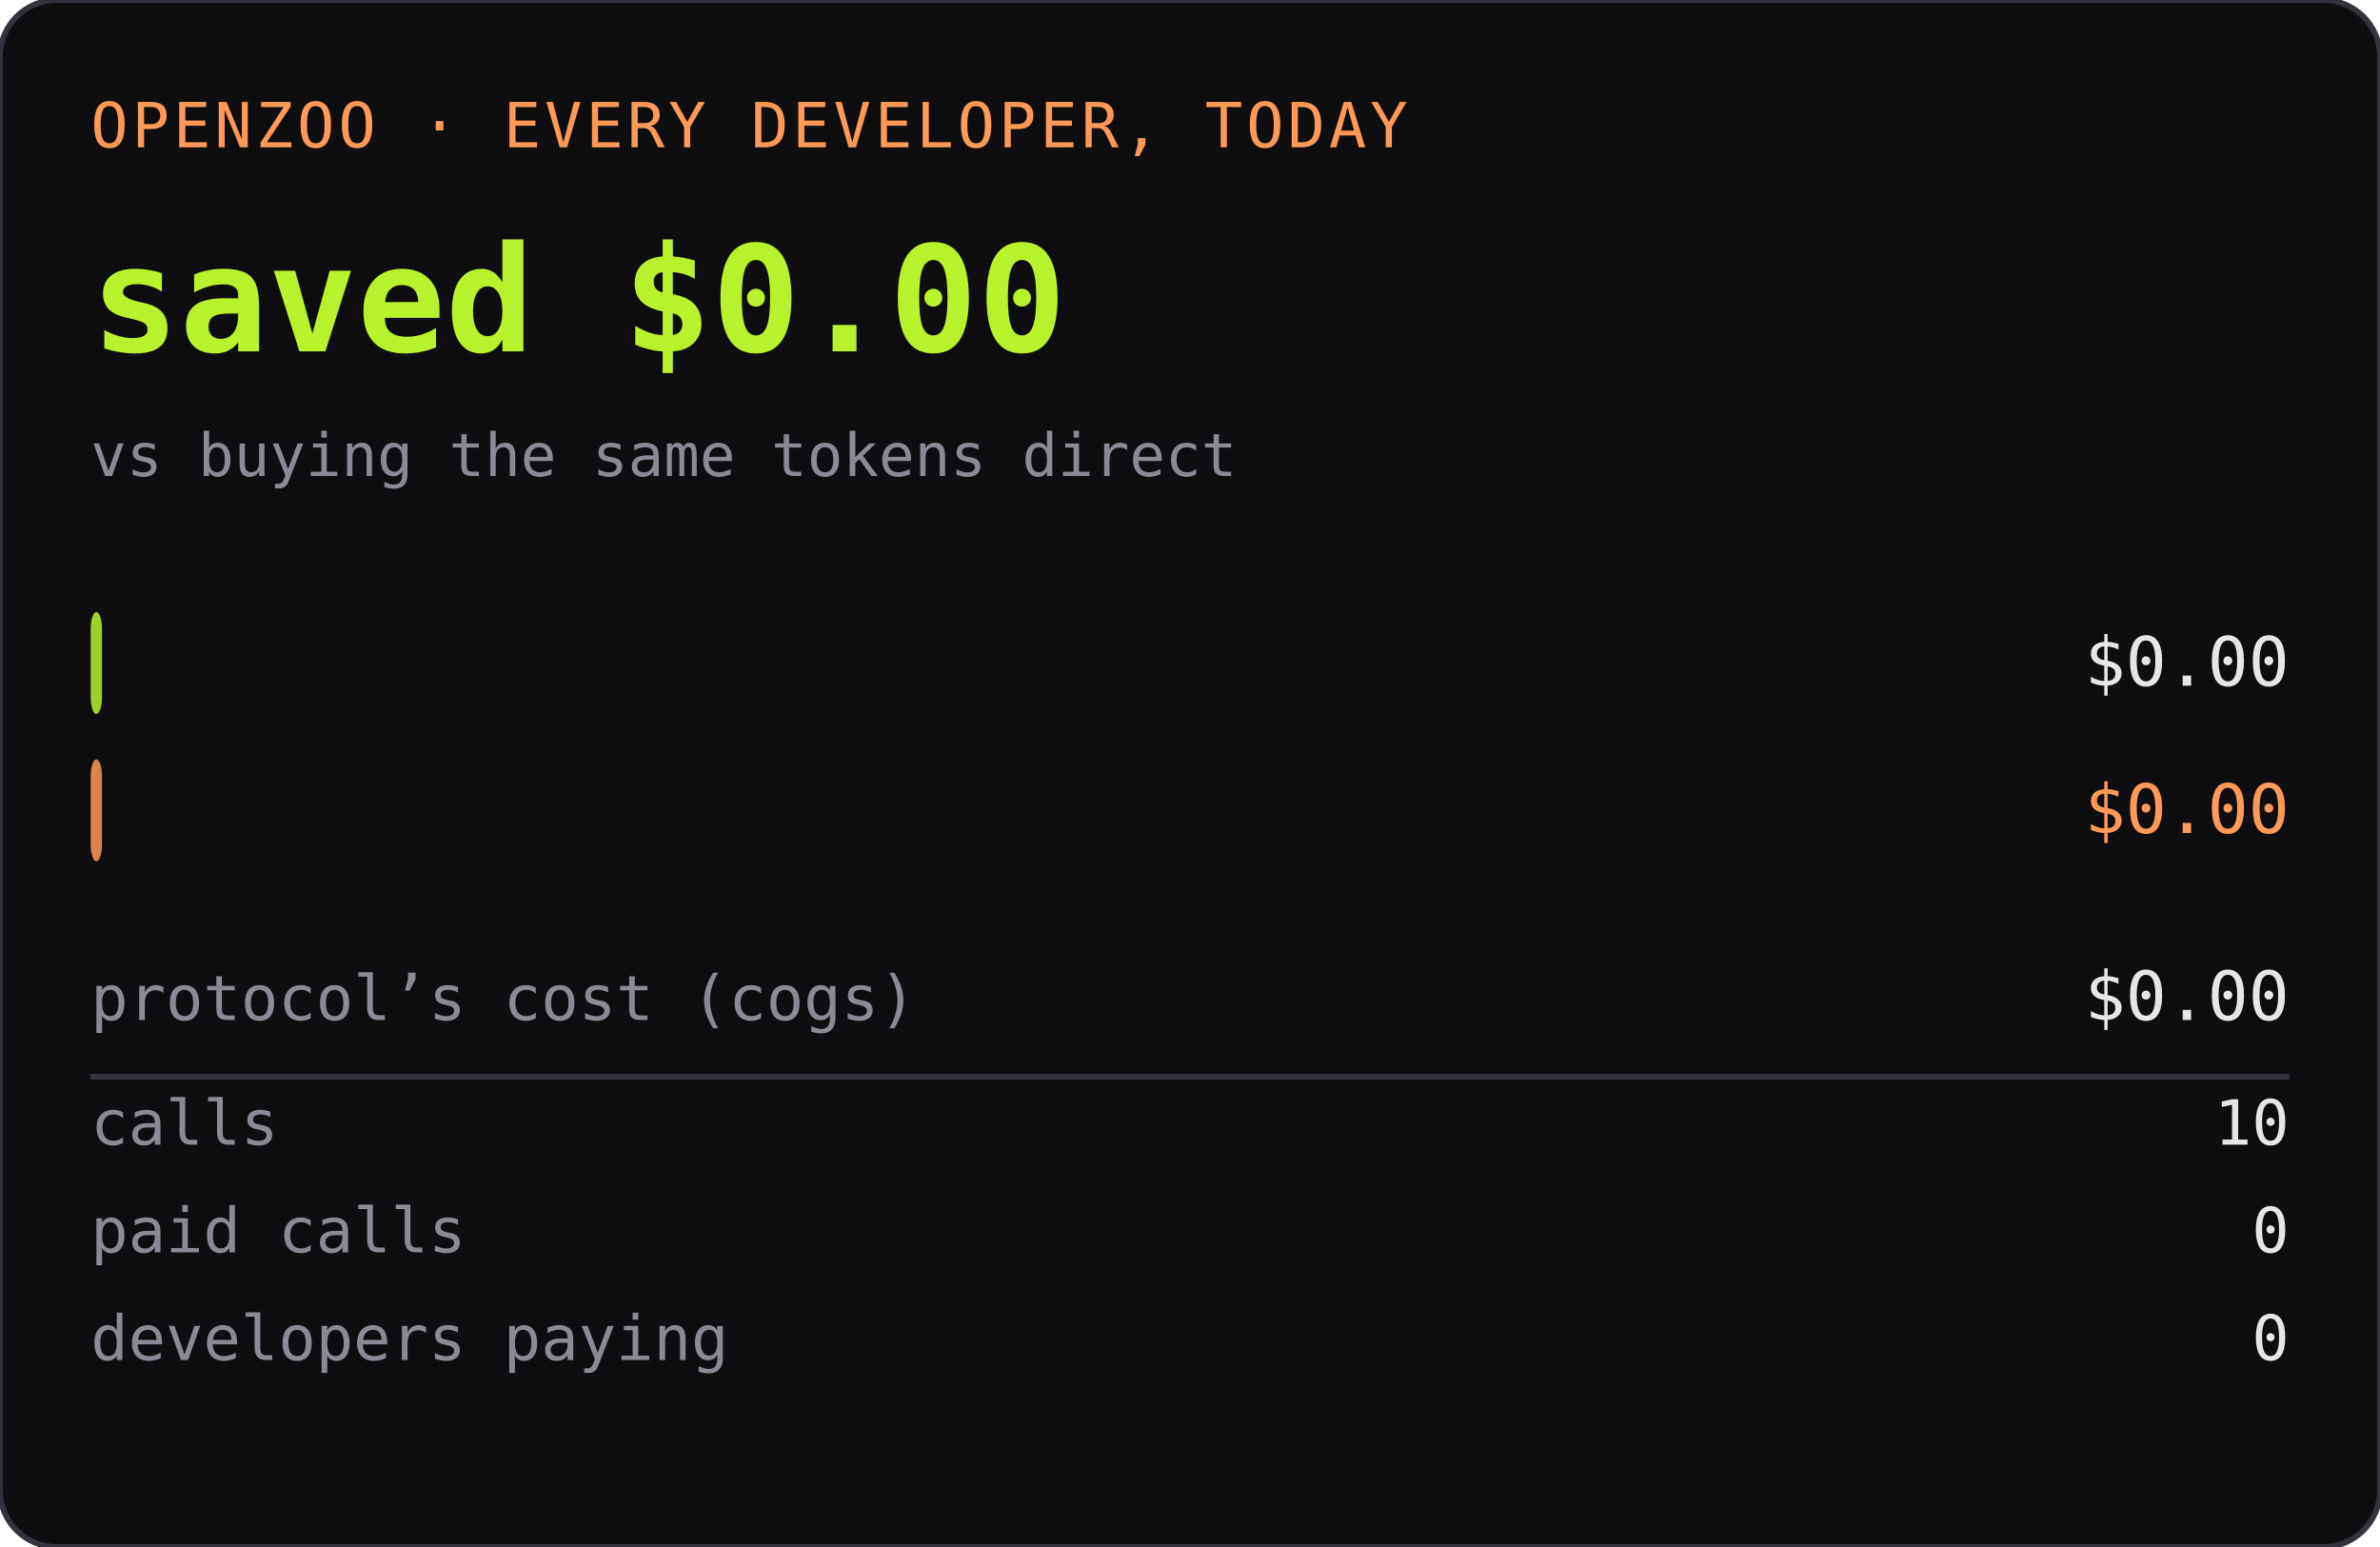
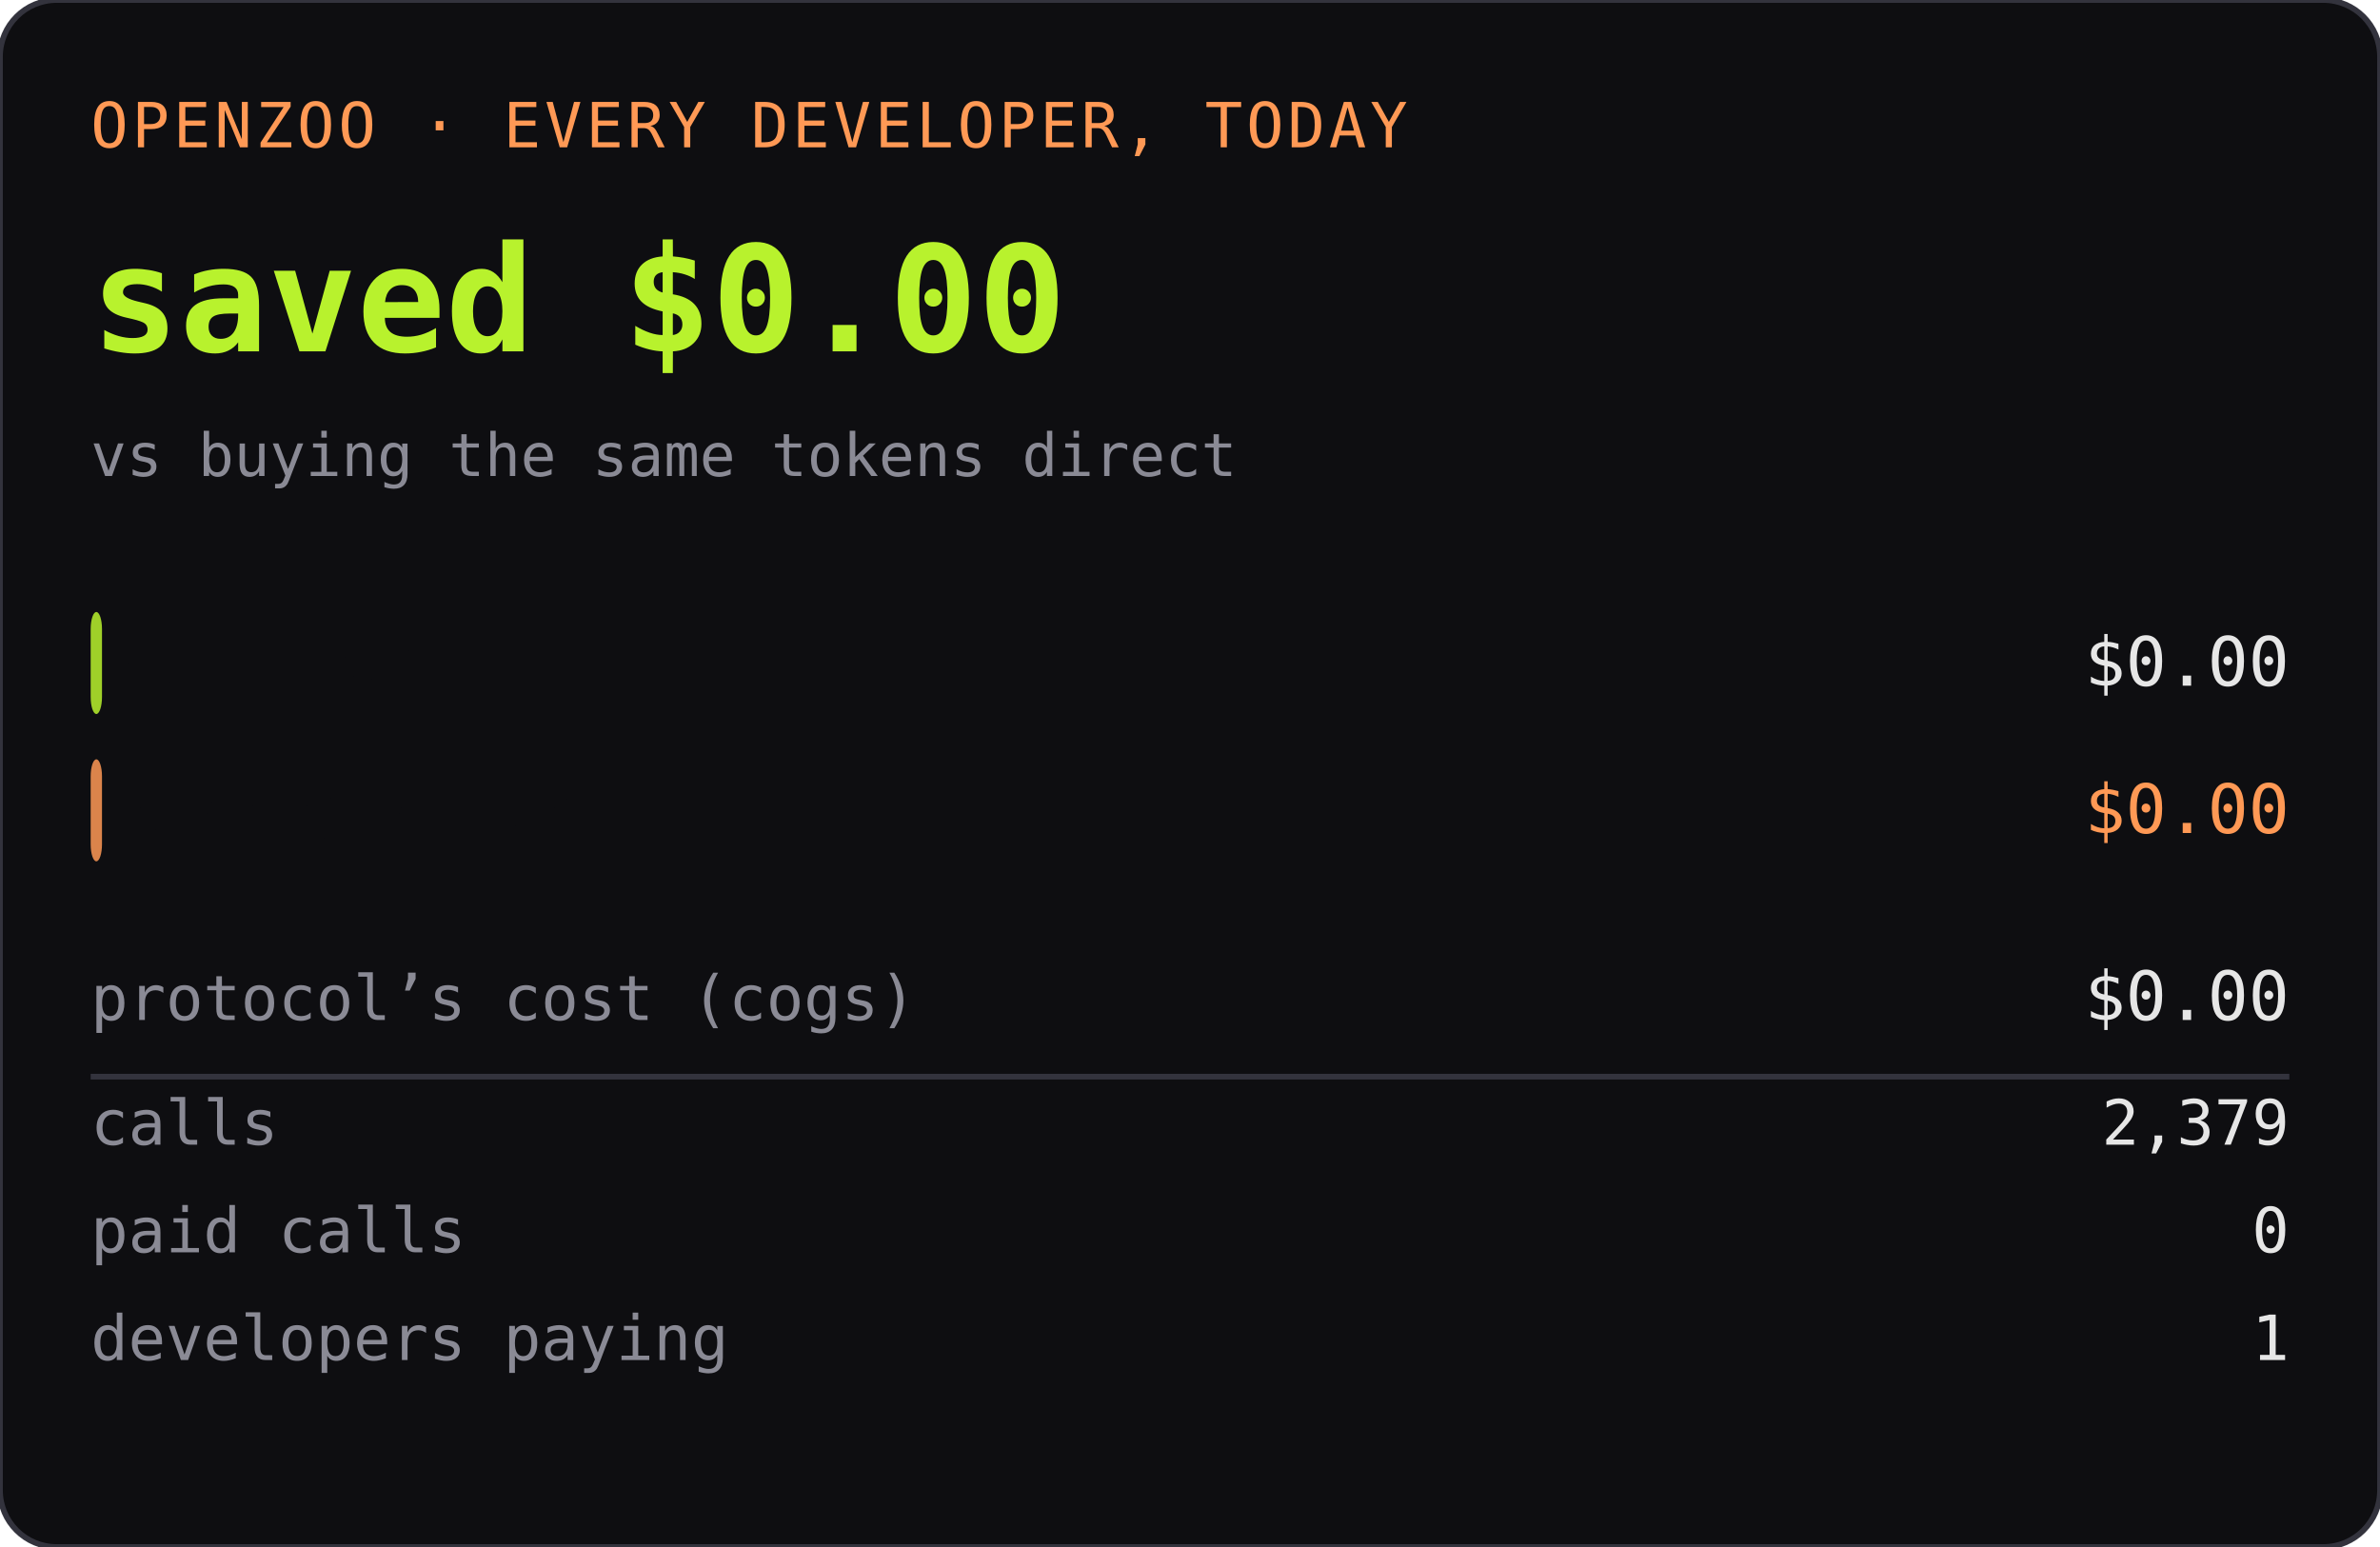
<svg xmlns="http://www.w3.org/2000/svg" width="420" height="273" role="img" aria-label="OPENZOO · EVERY DEVELOPER, TODAY">
  <rect width="420" height="273" rx="10" fill="#0e0e11" />
  <rect width="420" height="273" rx="10" fill="none" stroke="#33333d" />
  <text x="16" y="26" font-family="ui-monospace,SFMono-Regular,Menlo,monospace" font-size="11" fill="#ff9955" letter-spacing="0.06em">OPENZOO · EVERY DEVELOPER, TODAY</text>
  <text x="16" y="62" font-family="ui-monospace,SFMono-Regular,Menlo,monospace" font-size="26" font-weight="600" fill="#b8f22d">saved $0.00</text>
  <text x="404" y="62" text-anchor="end" font-family="ui-monospace,SFMono-Regular,Menlo,monospace" font-size="26" font-weight="600" fill="#b8f22d" />
  <text x="16" y="84" font-family="ui-monospace,SFMono-Regular,Menlo,monospace" font-size="10.5" fill="#8a8a95">vs buying the same tokens direct</text>
  <rect x="16" y="108" width="2" height="18" rx="3" fill="#b8f22d" opacity="0.85" />
  <text x="22" y="121" font-family="ui-monospace,SFMono-Regular,Menlo,monospace" font-size="11" fill="#0e0e11" font-weight="600">dev spent</text>
  <text x="404" y="121" text-anchor="end" font-family="ui-monospace,SFMono-Regular,Menlo,monospace" font-size="12" fill="#e6e6e6">$0.00</text>
  <rect x="16" y="134" width="2" height="18" rx="3" fill="#ff9955" opacity="0.85" />
  <text x="22" y="147" font-family="ui-monospace,SFMono-Regular,Menlo,monospace" font-size="11" fill="#0e0e11" font-weight="600">buying direct</text>
  <text x="404" y="147" text-anchor="end" font-family="ui-monospace,SFMono-Regular,Menlo,monospace" font-size="12" fill="#ff9955">$0.00</text>
  <text x="16" y="180" font-family="ui-monospace,SFMono-Regular,Menlo,monospace" font-size="11" fill="#8a8a95">protocol’s cost (cogs)</text>
  <text x="404" y="180" text-anchor="end" font-family="ui-monospace,SFMono-Regular,Menlo,monospace" font-size="12" fill="#e6e6e6">$0.00</text>
  <line x1="16" y1="190" x2="404" y2="190" stroke="#33333d" />
  <text x="16" y="202" font-family="ui-monospace,SFMono-Regular,Menlo,monospace" font-size="11" fill="#8a8a95">calls</text>
-   <text x="404" y="202" text-anchor="end" font-family="ui-monospace,SFMono-Regular,Menlo,monospace" font-size="11" fill="#e6e6e6">10</text>
+   <text x="404" y="202" text-anchor="end" font-family="ui-monospace,SFMono-Regular,Menlo,monospace" font-size="11" fill="#e6e6e6">2,379</text>
  <text x="16" y="221" font-family="ui-monospace,SFMono-Regular,Menlo,monospace" font-size="11" fill="#8a8a95">paid calls</text>
  <text x="404" y="221" text-anchor="end" font-family="ui-monospace,SFMono-Regular,Menlo,monospace" font-size="11" fill="#e6e6e6">0</text>
  <text x="16" y="240" font-family="ui-monospace,SFMono-Regular,Menlo,monospace" font-size="11" fill="#8a8a95">developers paying</text>
-   <text x="404" y="240" text-anchor="end" font-family="ui-monospace,SFMono-Regular,Menlo,monospace" font-size="11" fill="#e6e6e6">0</text>
+   <text x="404" y="240" text-anchor="end" font-family="ui-monospace,SFMono-Regular,Menlo,monospace" font-size="11" fill="#e6e6e6">1</text>
</svg>
